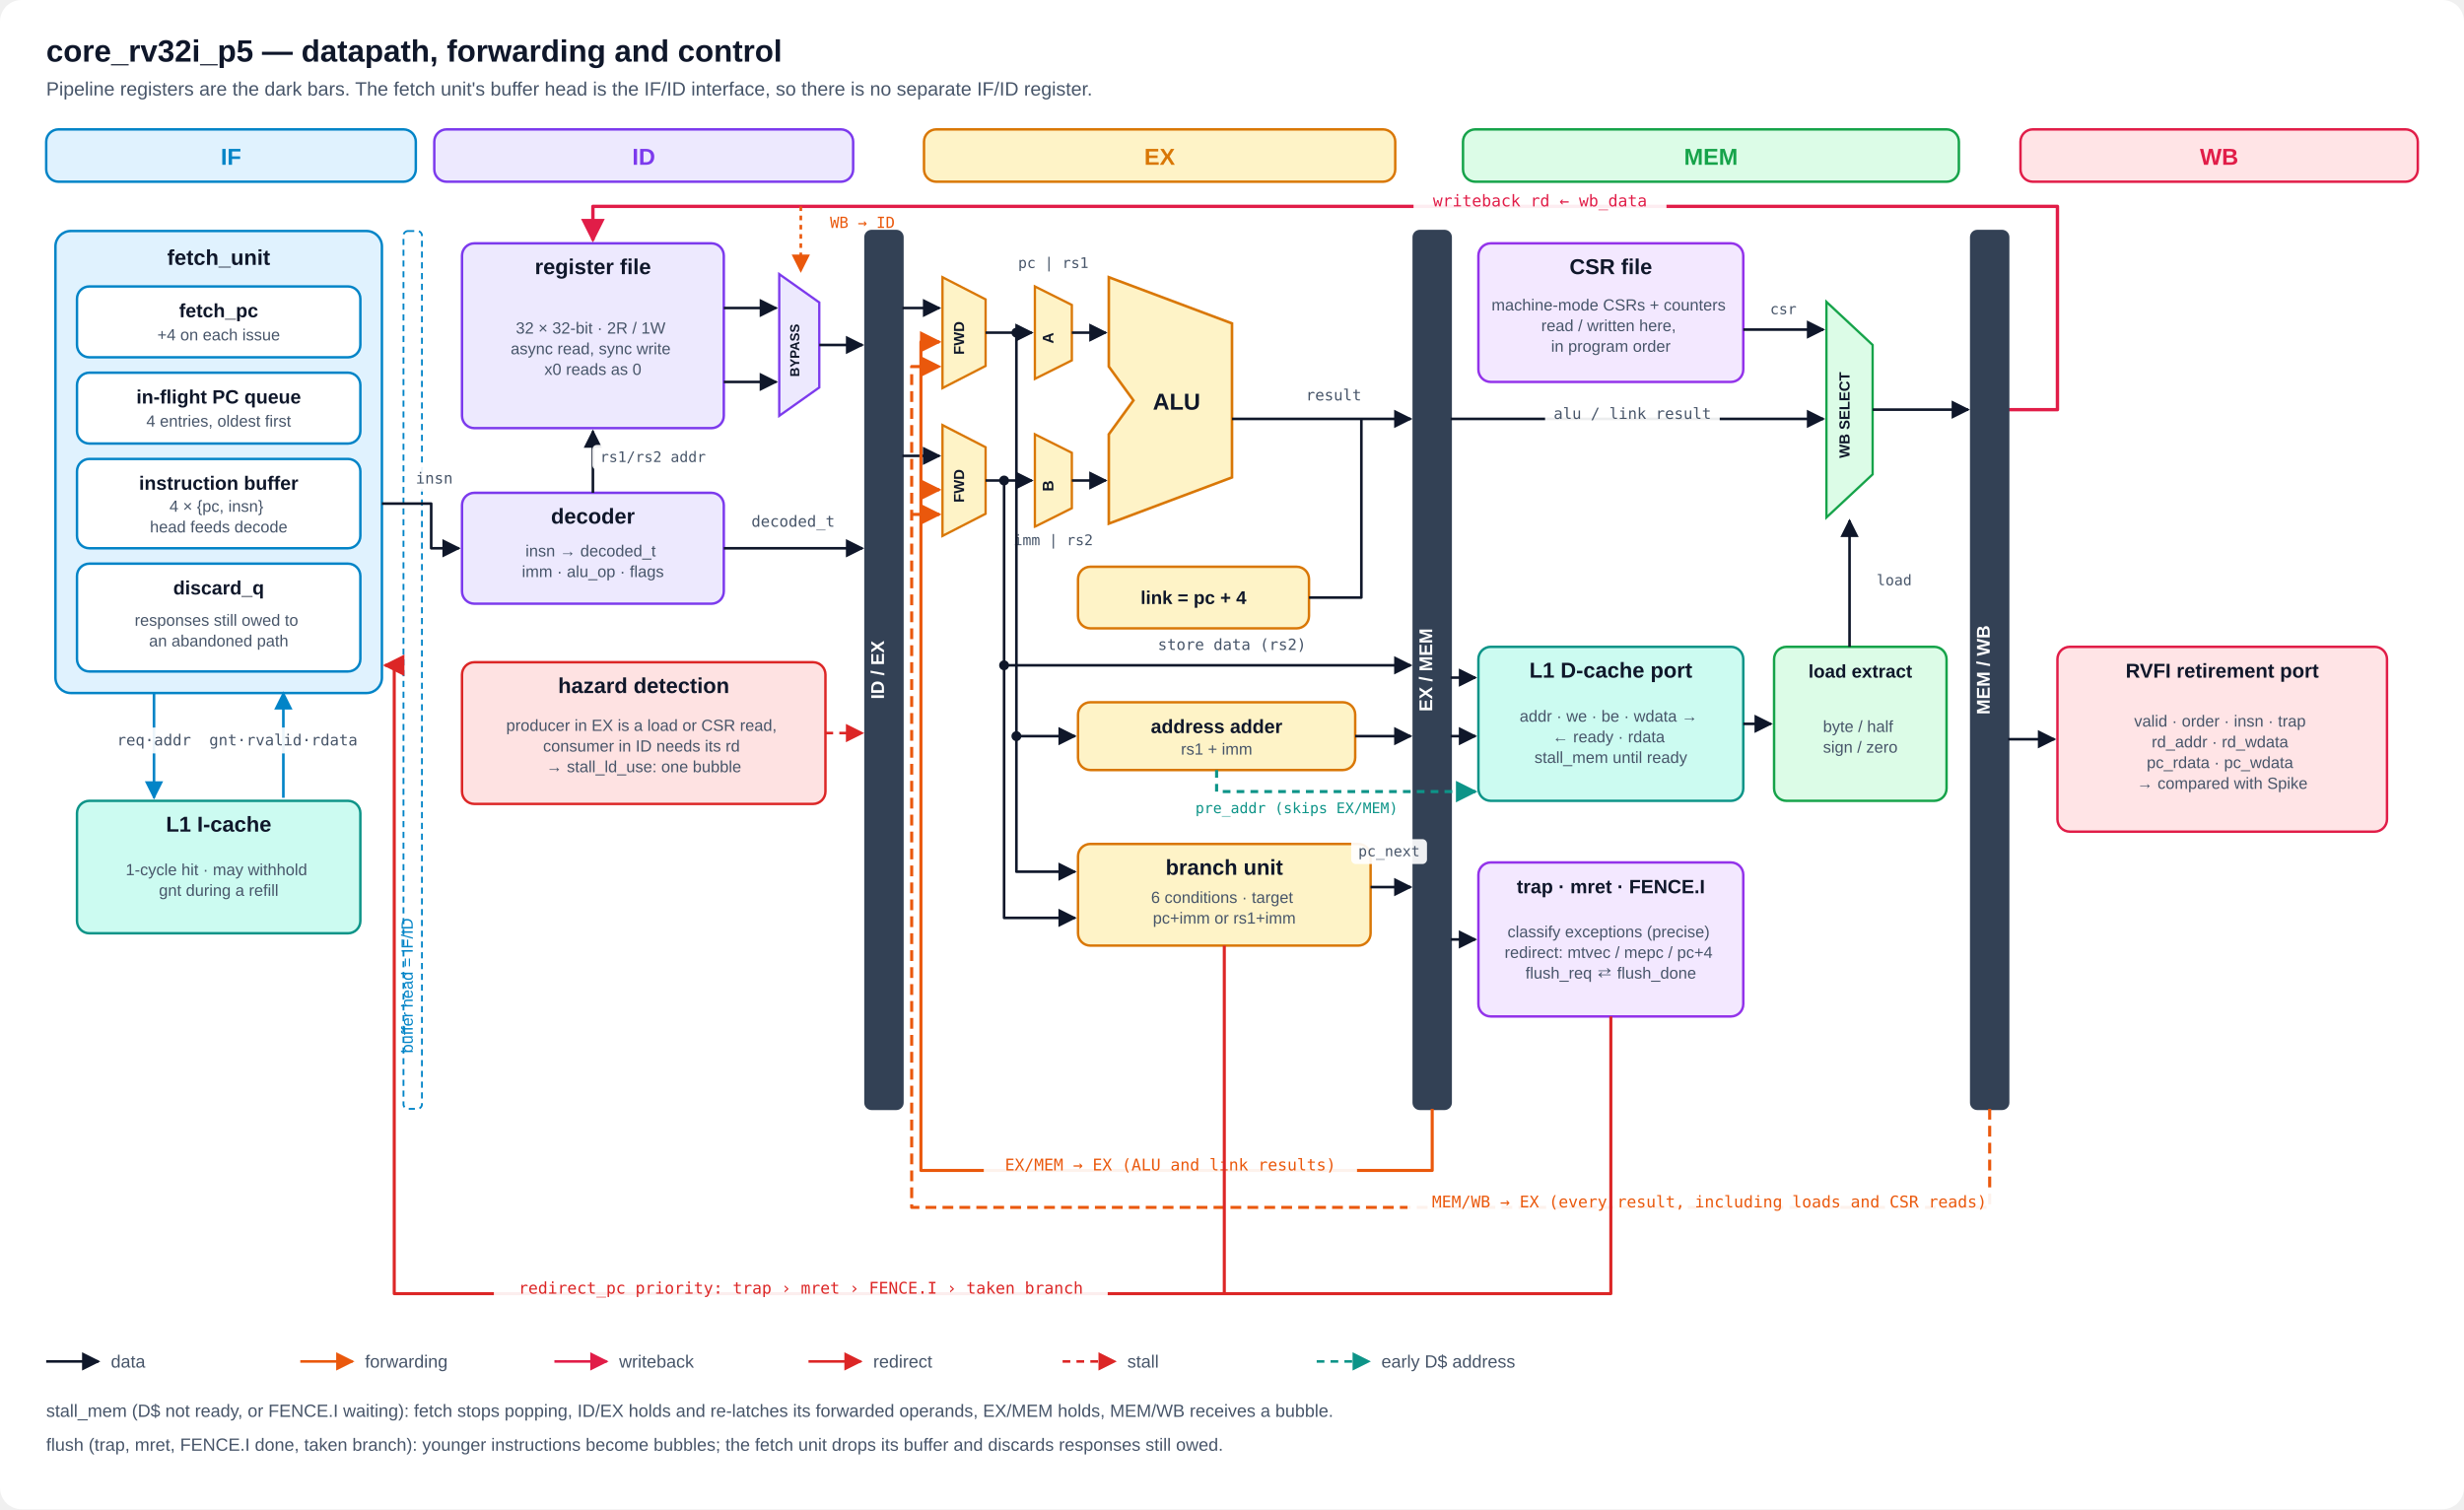
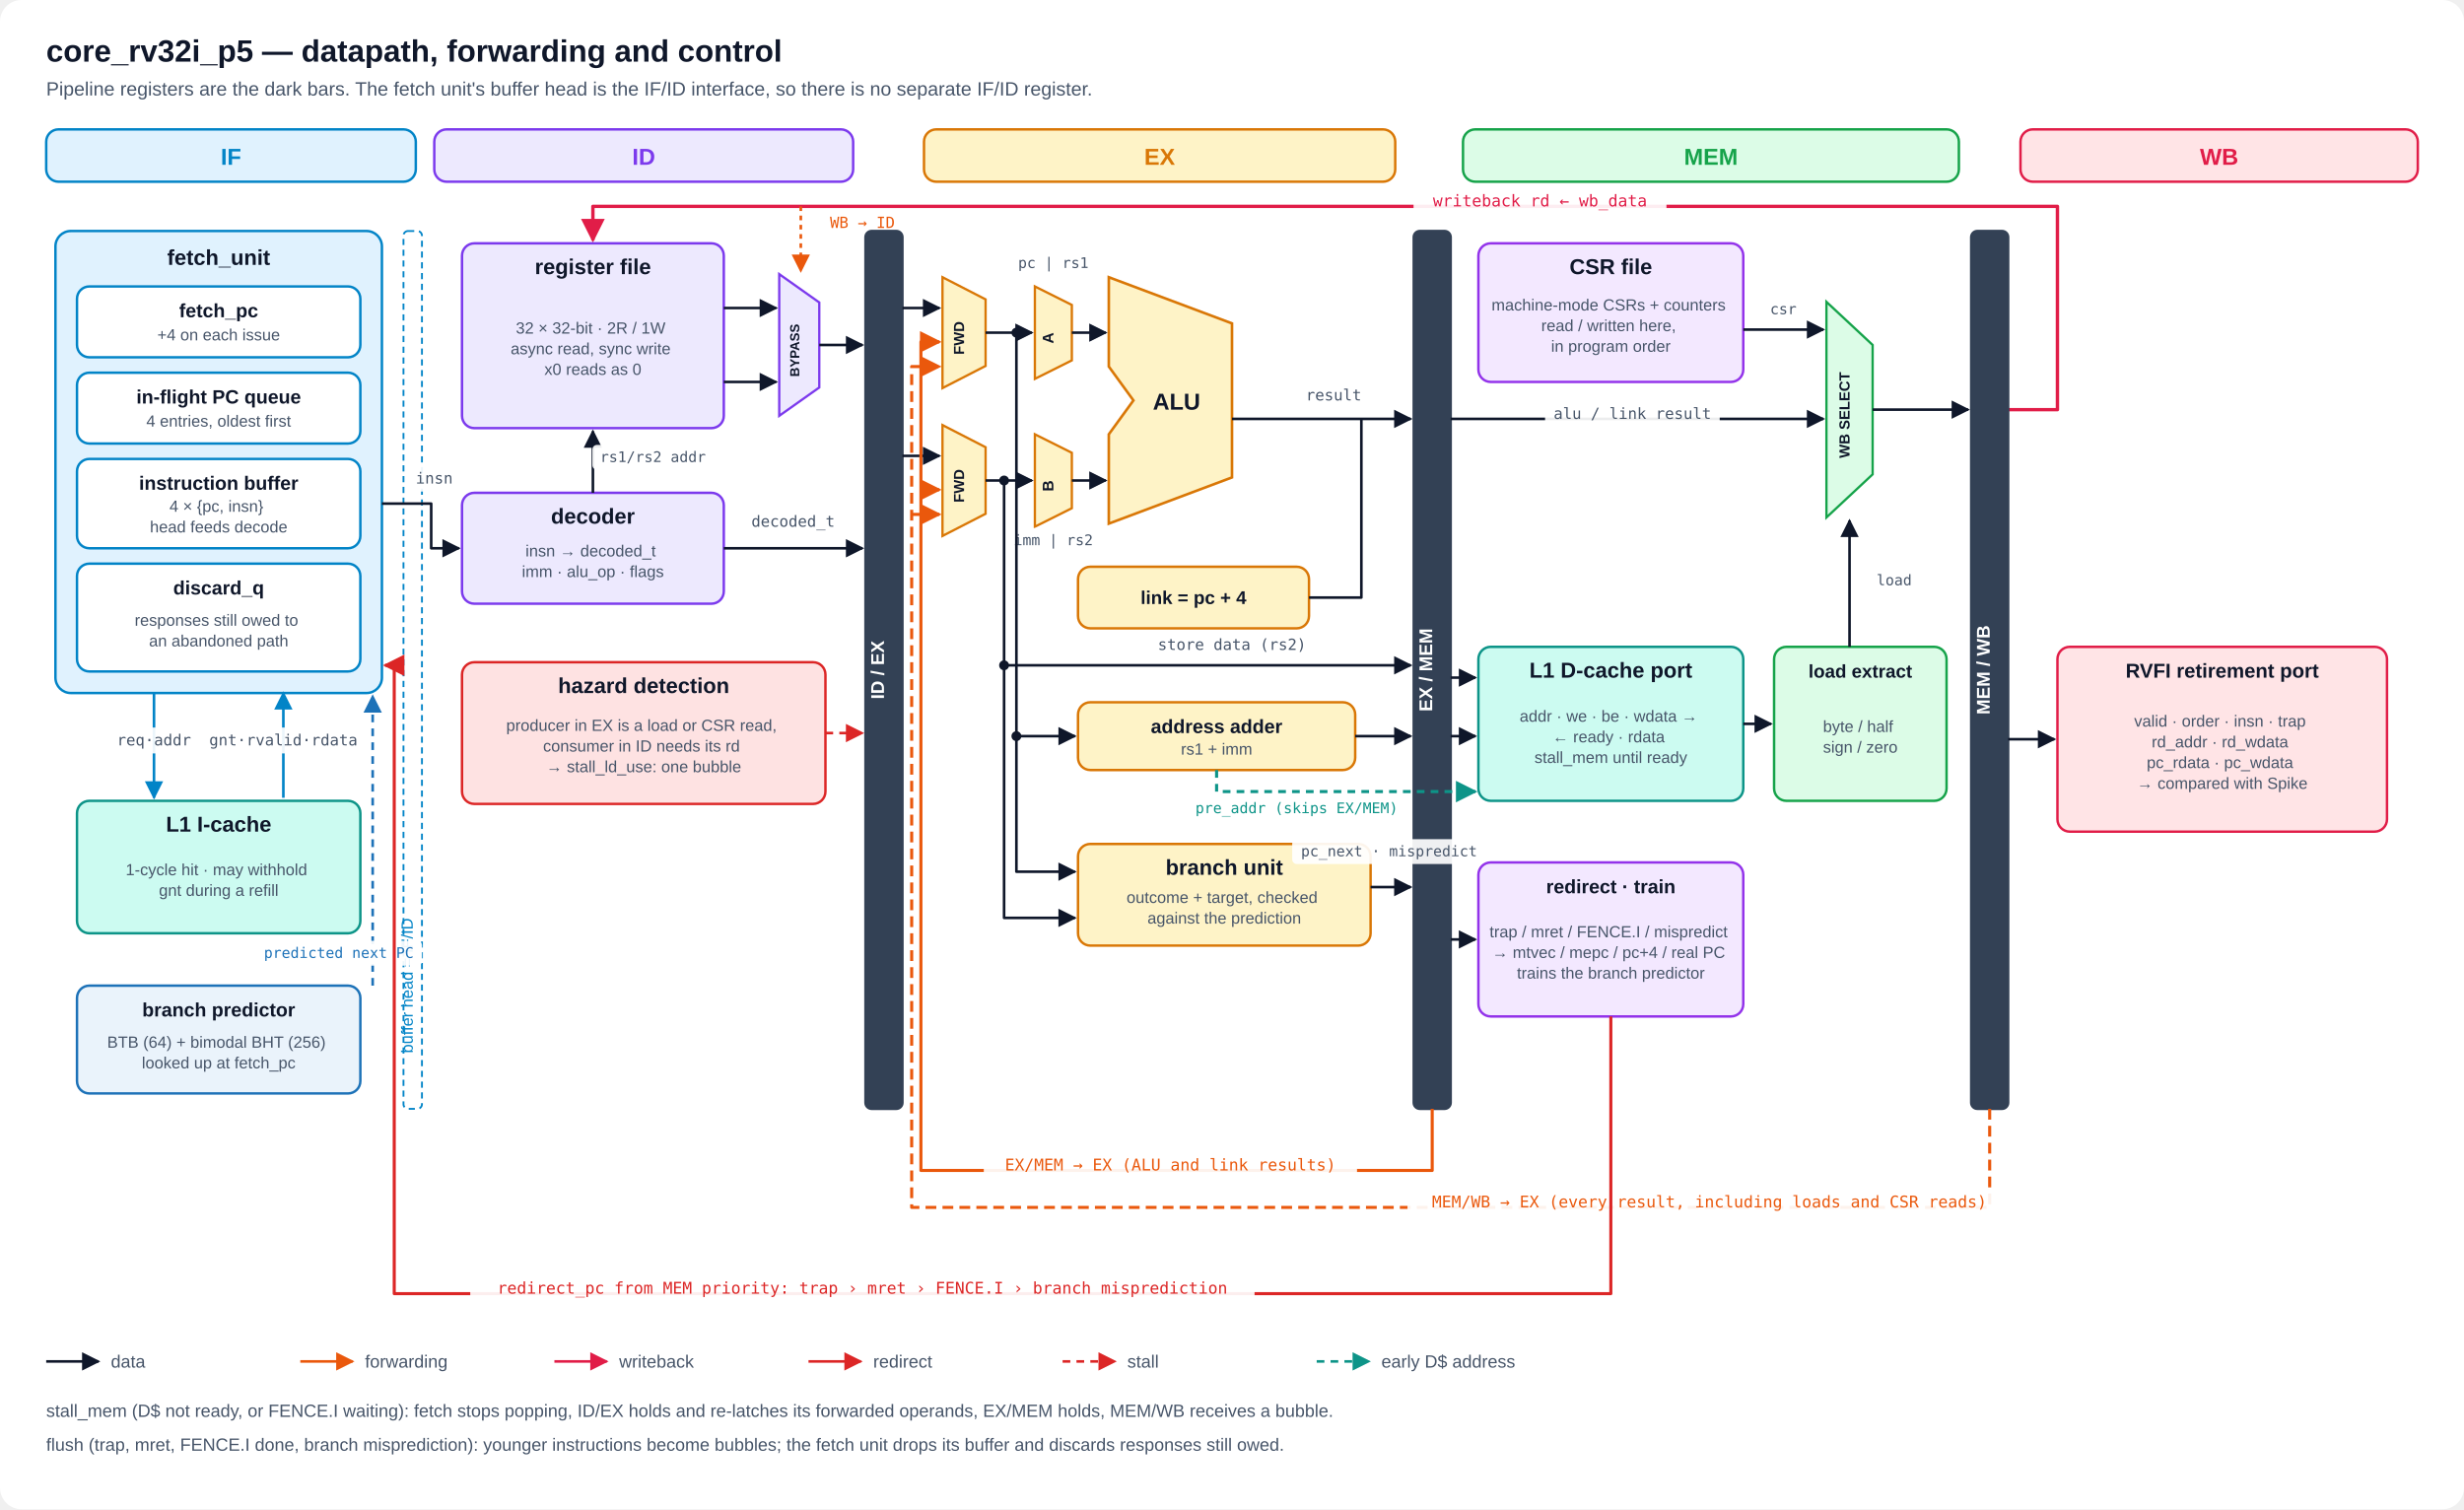
<svg xmlns="http://www.w3.org/2000/svg" viewBox="0 0 1600 980" width="1600" height="980" role="img" aria-label="Five-stage pipeline datapath">
  <defs>
    <marker id="ah0" viewBox="0 0 10 10" refX="9" refY="5" markerWidth="7" markerHeight="7" orient="auto-start-reverse">
      <path d="M0,0 L10,5 L0,10 z" fill="#0f172a" />
    </marker>
    <marker id="as0" viewBox="0 0 10 10" refX="9" refY="5" markerWidth="7" markerHeight="7" orient="auto-start-reverse">
      <path d="M0,0 L10,5 L0,10 z" fill="#0f172a" />
    </marker>
    <marker id="ah1" viewBox="0 0 10 10" refX="9" refY="5" markerWidth="7" markerHeight="7" orient="auto-start-reverse">
      <path d="M0,0 L10,5 L0,10 z" fill="#475569" />
    </marker>
    <marker id="as1" viewBox="0 0 10 10" refX="9" refY="5" markerWidth="7" markerHeight="7" orient="auto-start-reverse">
      <path d="M0,0 L10,5 L0,10 z" fill="#475569" />
    </marker>
    <marker id="ah2" viewBox="0 0 10 10" refX="9" refY="5" markerWidth="7" markerHeight="7" orient="auto-start-reverse">
      <path d="M0,0 L10,5 L0,10 z" fill="#ea580c" />
    </marker>
    <marker id="as2" viewBox="0 0 10 10" refX="9" refY="5" markerWidth="7" markerHeight="7" orient="auto-start-reverse">
      <path d="M0,0 L10,5 L0,10 z" fill="#ea580c" />
    </marker>
    <marker id="ah3" viewBox="0 0 10 10" refX="9" refY="5" markerWidth="7" markerHeight="7" orient="auto-start-reverse">
      <path d="M0,0 L10,5 L0,10 z" fill="#dc2626" />
    </marker>
    <marker id="as3" viewBox="0 0 10 10" refX="9" refY="5" markerWidth="7" markerHeight="7" orient="auto-start-reverse">
      <path d="M0,0 L10,5 L0,10 z" fill="#dc2626" />
    </marker>
    <marker id="ah4" viewBox="0 0 10 10" refX="9" refY="5" markerWidth="7" markerHeight="7" orient="auto-start-reverse">
      <path d="M0,0 L10,5 L0,10 z" fill="#0d9488" />
    </marker>
    <marker id="as4" viewBox="0 0 10 10" refX="9" refY="5" markerWidth="7" markerHeight="7" orient="auto-start-reverse">
      <path d="M0,0 L10,5 L0,10 z" fill="#0d9488" />
    </marker>
    <marker id="ah5" viewBox="0 0 10 10" refX="9" refY="5" markerWidth="7" markerHeight="7" orient="auto-start-reverse">
      <path d="M0,0 L10,5 L0,10 z" fill="#9333ea" />
    </marker>
    <marker id="as5" viewBox="0 0 10 10" refX="9" refY="5" markerWidth="7" markerHeight="7" orient="auto-start-reverse">
      <path d="M0,0 L10,5 L0,10 z" fill="#9333ea" />
    </marker>
    <marker id="ah6" viewBox="0 0 10 10" refX="9" refY="5" markerWidth="7" markerHeight="7" orient="auto-start-reverse">
      <path d="M0,0 L10,5 L0,10 z" fill="#0284c7" />
    </marker>
    <marker id="as6" viewBox="0 0 10 10" refX="9" refY="5" markerWidth="7" markerHeight="7" orient="auto-start-reverse">
      <path d="M0,0 L10,5 L0,10 z" fill="#0284c7" />
    </marker>
    <marker id="ah7" viewBox="0 0 10 10" refX="9" refY="5" markerWidth="7" markerHeight="7" orient="auto-start-reverse">
      <path d="M0,0 L10,5 L0,10 z" fill="#16a34a" />
    </marker>
    <marker id="as7" viewBox="0 0 10 10" refX="9" refY="5" markerWidth="7" markerHeight="7" orient="auto-start-reverse">
      <path d="M0,0 L10,5 L0,10 z" fill="#16a34a" />
    </marker>
    <marker id="ah8" viewBox="0 0 10 10" refX="9" refY="5" markerWidth="7" markerHeight="7" orient="auto-start-reverse">
      <path d="M0,0 L10,5 L0,10 z" fill="#e11d48" />
    </marker>
    <marker id="as8" viewBox="0 0 10 10" refX="9" refY="5" markerWidth="7" markerHeight="7" orient="auto-start-reverse">
      <path d="M0,0 L10,5 L0,10 z" fill="#e11d48" />
    </marker>
    <marker id="ah9" viewBox="0 0 10 10" refX="9" refY="5" markerWidth="7" markerHeight="7" orient="auto-start-reverse">
      <path d="M0,0 L10,5 L0,10 z" fill="#ca8a04" />
    </marker>
    <marker id="as9" viewBox="0 0 10 10" refX="9" refY="5" markerWidth="7" markerHeight="7" orient="auto-start-reverse">
      <path d="M0,0 L10,5 L0,10 z" fill="#ca8a04" />
    </marker>
    <marker id="ah10" viewBox="0 0 10 10" refX="9" refY="5" markerWidth="7" markerHeight="7" orient="auto-start-reverse">
      <path d="M0,0 L10,5 L0,10 z" fill="#4f46e5" />
    </marker>
    <marker id="as10" viewBox="0 0 10 10" refX="9" refY="5" markerWidth="7" markerHeight="7" orient="auto-start-reverse">
      <path d="M0,0 L10,5 L0,10 z" fill="#4f46e5" />
    </marker>
    <marker id="ah11" viewBox="0 0 10 10" refX="9" refY="5" markerWidth="7" markerHeight="7" orient="auto-start-reverse">
      <path d="M0,0 L10,5 L0,10 z" fill="#c2410c" />
    </marker>
    <marker id="as11" viewBox="0 0 10 10" refX="9" refY="5" markerWidth="7" markerHeight="7" orient="auto-start-reverse">
      <path d="M0,0 L10,5 L0,10 z" fill="#c2410c" />
+     </marker>
+     <marker id="ah12" viewBox="0 0 10 10" refX="9" refY="5" markerWidth="7" markerHeight="7" orient="auto-start-reverse">
+       <path d="M0,0 L10,5 L0,10 z" fill="#1d72b8" />
+     </marker>
+     <marker id="as12" viewBox="0 0 10 10" refX="9" refY="5" markerWidth="7" markerHeight="7" orient="auto-start-reverse">
+       <path d="M0,0 L10,5 L0,10 z" fill="#1d72b8" />
    </marker>
  </defs>
  <rect width="1600" height="980" rx="14" fill="#ffffff" />
  <text x="30" y="40" font-family="Segoe UI, Helvetica Neue, Arial, sans-serif" font-size="20" text-anchor="start" font-weight="700" fill="#0f172a">core_rv32i_p5 — datapath, forwarding and control</text>
  <text x="30" y="62" font-family="Segoe UI, Helvetica Neue, Arial, sans-serif" font-size="12.5" text-anchor="start" font-weight="normal" fill="#475569">Pipeline registers are the dark bars. The fetch unit's buffer head is the IF/ID interface, so there is no separate IF/ID register.</text>
  <rect x="30" y="84" width="240" height="34" rx="8" fill="#e0f2fe" fill-opacity="1" stroke="#0284c7" stroke-width="1.6" />
  <text x="150.0" y="107" font-family="Segoe UI, Helvetica Neue, Arial, sans-serif" font-size="15" text-anchor="middle" font-weight="700" fill="#0284c7">IF</text>
  <rect x="282" y="84" width="272" height="34" rx="8" fill="#ede9fe" fill-opacity="1" stroke="#7c3aed" stroke-width="1.6" />
  <text x="418.0" y="107" font-family="Segoe UI, Helvetica Neue, Arial, sans-serif" font-size="15" text-anchor="middle" font-weight="700" fill="#7c3aed">ID</text>
  <rect x="600" y="84" width="306" height="34" rx="8" fill="#fef3c7" fill-opacity="1" stroke="#d97706" stroke-width="1.6" />
  <text x="753.0" y="107" font-family="Segoe UI, Helvetica Neue, Arial, sans-serif" font-size="15" text-anchor="middle" font-weight="700" fill="#d97706">EX</text>
  <rect x="950" y="84" width="322" height="34" rx="8" fill="#dcfce7" fill-opacity="1" stroke="#16a34a" stroke-width="1.6" />
  <text x="1111.0" y="107" font-family="Segoe UI, Helvetica Neue, Arial, sans-serif" font-size="15" text-anchor="middle" font-weight="700" fill="#16a34a">MEM</text>
  <rect x="1312" y="84" width="258" height="34" rx="8" fill="#ffe4e6" fill-opacity="1" stroke="#e11d48" stroke-width="1.6" />
  <text x="1441.0" y="107" font-family="Segoe UI, Helvetica Neue, Arial, sans-serif" font-size="15" text-anchor="middle" font-weight="700" fill="#e11d48">WB</text>
  <polyline points="1304,266 1336,266 1336,134 385,134 385,156" fill="none" stroke="#e11d48" stroke-width="2.2" stroke-linejoin="round" marker-end="url(#ah8)" />
  <rect x="917.88" y="121.92" width="164.24" height="17.44" rx="3" fill="#ffffff" fill-opacity="0.92" />
  <text x="1000" y="134" font-family="Consolas, Menlo, DejaVu Sans Mono, monospace" font-size="10.5" text-anchor="middle" font-weight="normal" fill="#e11d48">writeback   rd ← wb_data</text>
  <polyline points="520,134 520,176" fill="none" stroke="#ea580c" stroke-width="1.7" stroke-linejoin="round" stroke-dasharray="3 3" marker-end="url(#ah2)" />
  <rect x="534.3" y="136.4" width="51.4" height="16.8" rx="3" fill="#ffffff" fill-opacity="0.92" />
  <text x="560" y="148" font-family="Consolas, Menlo, DejaVu Sans Mono, monospace" font-size="10" text-anchor="middle" font-weight="normal" fill="#ea580c">WB → ID</text>
  <rect x="262" y="150" width="12" height="570" rx="3" fill="#ffffff" fill-opacity="1" stroke="#0284c7" stroke-width="1.2" stroke-dasharray="4 3" />
  <text x="268" y="640" font-family="Segoe UI, Helvetica Neue, Arial, sans-serif" font-size="10.5" text-anchor="middle" font-weight="normal" fill="#0284c7" transform="rotate(-90 268 640)">buffer head = IF/ID</text>
  <rect x="562" y="150" width="24" height="570" rx="4" fill="#334155" fill-opacity="1" stroke="#334155" stroke-width="1.6" />
  <text x="574" y="435.0" font-family="Segoe UI, Helvetica Neue, Arial, sans-serif" font-size="12" text-anchor="middle" font-weight="600" fill="#ffffff" transform="rotate(-90 574 435.0)">ID / EX</text>
  <rect x="918" y="150" width="24" height="570" rx="4" fill="#334155" fill-opacity="1" stroke="#334155" stroke-width="1.6" />
  <text x="930" y="435.0" font-family="Segoe UI, Helvetica Neue, Arial, sans-serif" font-size="12" text-anchor="middle" font-weight="600" fill="#ffffff" transform="rotate(-90 930 435.0)">EX / MEM</text>
  <rect x="1280" y="150" width="24" height="570" rx="4" fill="#334155" fill-opacity="1" stroke="#334155" stroke-width="1.6" />
  <text x="1292" y="435.0" font-family="Segoe UI, Helvetica Neue, Arial, sans-serif" font-size="12" text-anchor="middle" font-weight="600" fill="#ffffff" transform="rotate(-90 1292 435.0)">MEM / WB</text>
  <rect x="36" y="150" width="212" height="300" rx="10" fill="#e0f2fe" fill-opacity="1" stroke="#0284c7" stroke-width="1.6" />
  <text x="142" y="172" font-family="Segoe UI, Helvetica Neue, Arial, sans-serif" font-size="14" text-anchor="middle" font-weight="700" fill="#0f172a">fetch_unit</text>
  <rect x="50" y="186" width="184" height="46" rx="8" fill="#ffffff" fill-opacity="1" stroke="#0284c7" stroke-width="1.6" />
  <text x="142.0" y="206" font-family="Segoe UI, Helvetica Neue, Arial, sans-serif" font-size="12.5" text-anchor="middle" font-weight="600" fill="#0f172a">fetch_pc</text>
  <text x="142.0" y="221.0" font-family="Segoe UI, Helvetica Neue, Arial, sans-serif" font-size="10.5" text-anchor="middle" font-weight="normal" fill="#475569">+4 on each issue</text>
  <rect x="50" y="242" width="184" height="46" rx="8" fill="#ffffff" fill-opacity="1" stroke="#0284c7" stroke-width="1.6" />
  <text x="142.0" y="262" font-family="Segoe UI, Helvetica Neue, Arial, sans-serif" font-size="12.5" text-anchor="middle" font-weight="600" fill="#0f172a">in-flight PC queue</text>
  <text x="142.0" y="277.0" font-family="Segoe UI, Helvetica Neue, Arial, sans-serif" font-size="10.5" text-anchor="middle" font-weight="normal" fill="#475569">4 entries, oldest first</text>
  <rect x="50" y="298" width="184" height="58" rx="8" fill="#ffffff" fill-opacity="1" stroke="#0284c7" stroke-width="1.6" />
  <text x="142.0" y="318" font-family="Segoe UI, Helvetica Neue, Arial, sans-serif" font-size="12.5" text-anchor="middle" font-weight="600" fill="#0f172a">instruction buffer</text>
  <text font-family="Segoe UI, Helvetica Neue, Arial, sans-serif" font-size="10.5" text-anchor="middle" font-weight="normal" fill="#475569">
    <tspan x="142.0" y="332.3">4 × {pc, insn}</tspan>
    <tspan x="142.0" y="345.7">head feeds decode</tspan>
  </text>
  <rect x="50" y="366" width="184" height="70" rx="8" fill="#ffffff" fill-opacity="1" stroke="#0284c7" stroke-width="1.6" />
  <text x="142.0" y="386" font-family="Segoe UI, Helvetica Neue, Arial, sans-serif" font-size="12.5" text-anchor="middle" font-weight="600" fill="#0f172a">discard_q</text>
  <text font-family="Segoe UI, Helvetica Neue, Arial, sans-serif" font-size="10.5" text-anchor="middle" font-weight="normal" fill="#475569">
    <tspan x="142.0" y="406.3">responses still owed to</tspan>
    <tspan x="142.0" y="419.7">an abandoned path</tspan>
  </text>
  <rect x="50" y="520" width="184" height="86" rx="8" fill="#ccfbf1" fill-opacity="1" stroke="#0d9488" stroke-width="1.6" />
  <text x="142.0" y="540" font-family="Segoe UI, Helvetica Neue, Arial, sans-serif" font-size="14" text-anchor="middle" font-weight="600" fill="#0f172a">L1 I-cache</text>
  <text font-family="Segoe UI, Helvetica Neue, Arial, sans-serif" font-size="10.5" text-anchor="middle" font-weight="normal" fill="#475569">
    <tspan x="142.0" y="568.3">1-cycle hit · may withhold</tspan>
    <tspan x="142.0" y="581.7">gnt during a refill</tspan>
  </text>
  <polyline points="100,450 100,518" fill="none" stroke="#0284c7" stroke-width="1.7" stroke-linejoin="round" marker-end="url(#ah6)" />
  <polyline points="184,518 184,450" fill="none" stroke="#0284c7" stroke-width="1.7" stroke-linejoin="round" marker-end="url(#ah6)" />
  <rect x="71.2" y="472.4" width="57.6" height="16.8" rx="3" fill="#ffffff" fill-opacity="0.92" />
  <text x="100" y="484" font-family="Consolas, Menlo, DejaVu Sans Mono, monospace" font-size="10" text-anchor="middle" font-weight="normal" fill="#475569">req·addr</text>
  <rect x="130.4" y="472.4" width="107.2" height="16.8" rx="3" fill="#ffffff" fill-opacity="0.92" />
  <text x="184" y="484" font-family="Consolas, Menlo, DejaVu Sans Mono, monospace" font-size="10" text-anchor="middle" font-weight="normal" fill="#475569">gnt·rvalid·rdata</text>
  <polyline points="248,327 280,327 280,356 298,356" fill="none" stroke="#0f172a" stroke-width="1.7" stroke-linejoin="round" marker-end="url(#ah0)" />
  <rect x="265.6" y="302.4" width="32.8" height="16.8" rx="3" fill="#ffffff" fill-opacity="0.92" />
  <text x="282" y="314" font-family="Consolas, Menlo, DejaVu Sans Mono, monospace" font-size="10" text-anchor="middle" font-weight="normal" fill="#475569">insn</text>
+   <rect x="50" y="640" width="184" height="70" rx="8" fill="#eaf3fb" fill-opacity="1" stroke="#1d72b8" stroke-width="1.6" />
+   <text x="142.0" y="660" font-family="Segoe UI, Helvetica Neue, Arial, sans-serif" font-size="12.5" text-anchor="middle" font-weight="600" fill="#0f172a">branch predictor</text>
+   <text font-family="Segoe UI, Helvetica Neue, Arial, sans-serif" font-size="10.5" text-anchor="middle" font-weight="normal" fill="#475569">
+     <tspan x="142.0" y="680.3">BTB (64) + bimodal BHT (256)</tspan>
+     <tspan x="142.0" y="693.7">looked up at fetch_pc</tspan>
+   </text>
+   <polyline points="242,640 242,452" fill="none" stroke="#1d72b8" stroke-width="1.7" stroke-linejoin="round" stroke-dasharray="5 4" marker-end="url(#ah12)" />
+   <rect x="165.935" y="610.88" width="108.13" height="16.16" rx="3" fill="#ffffff" fill-opacity="0.92" />
+   <text x="220" y="622" font-family="Consolas, Menlo, DejaVu Sans Mono, monospace" font-size="9.5" text-anchor="middle" font-weight="normal" fill="#1d72b8">predicted next PC</text>
  <rect x="300" y="158" width="170" height="120" rx="8" fill="#ede9fe" fill-opacity="1" stroke="#7c3aed" stroke-width="1.6" />
  <text x="385.0" y="178" font-family="Segoe UI, Helvetica Neue, Arial, sans-serif" font-size="14" text-anchor="middle" font-weight="600" fill="#0f172a">register file</text>
  <text font-family="Segoe UI, Helvetica Neue, Arial, sans-serif" font-size="10.5" text-anchor="middle" font-weight="normal" fill="#475569">
    <tspan x="385.0" y="216.6">32 × 32-bit · 2R / 1W</tspan>
    <tspan x="385.0" y="230.0">async read, sync write</tspan>
    <tspan x="385.0" y="243.4">x0 reads as 0</tspan>
  </text>
  <rect x="300" y="320" width="170" height="72" rx="8" fill="#ede9fe" fill-opacity="1" stroke="#7c3aed" stroke-width="1.6" />
  <text x="385.0" y="340" font-family="Segoe UI, Helvetica Neue, Arial, sans-serif" font-size="14" text-anchor="middle" font-weight="600" fill="#0f172a">decoder</text>
  <text font-family="Segoe UI, Helvetica Neue, Arial, sans-serif" font-size="10.5" text-anchor="middle" font-weight="normal" fill="#475569">
    <tspan x="385.0" y="361.3">insn → decoded_t</tspan>
    <tspan x="385.0" y="374.7">imm · alu_op · flags</tspan>
  </text>
  <polyline points="385,320 385,280" fill="none" stroke="#0f172a" stroke-width="1.7" stroke-linejoin="round" marker-end="url(#ah0)" />
  <rect x="384.66" y="288.88" width="78.68" height="16.16" rx="3" fill="#ffffff" fill-opacity="0.92" />
  <text x="424" y="300" font-family="Consolas, Menlo, DejaVu Sans Mono, monospace" font-size="9.5" text-anchor="middle" font-weight="normal" fill="#475569">rs1/rs2 addr</text>
  <polygon points="506,178 532,196.4 532,251.6 506,270" fill="#ede9fe" stroke="#7c3aed" stroke-width="1.5" />
  <text x="519.0" y="227.5" font-family="Segoe UI, Helvetica Neue, Arial, sans-serif" font-size="8.5" text-anchor="middle" font-weight="600" fill="#0f172a" transform="rotate(-90 519.0 227.5)">BYPASS</text>
  <polyline points="470,200 504,200" fill="none" stroke="#0f172a" stroke-width="1.7" stroke-linejoin="round" marker-end="url(#ah0)" />
  <polyline points="470,248 504,248" fill="none" stroke="#0f172a" stroke-width="1.7" stroke-linejoin="round" marker-end="url(#ah0)" />
  <polyline points="532,224 560,224" fill="none" stroke="#0f172a" stroke-width="1.7" stroke-linejoin="round" marker-end="url(#ah0)" />
  <polyline points="470,356 560,356" fill="none" stroke="#0f172a" stroke-width="1.7" stroke-linejoin="round" marker-end="url(#ah0)" />
  <rect x="483.1" y="330.4" width="63.8" height="16.8" rx="3" fill="#ffffff" fill-opacity="0.92" />
  <text x="515" y="342" font-family="Consolas, Menlo, DejaVu Sans Mono, monospace" font-size="10" text-anchor="middle" font-weight="normal" fill="#475569">decoded_t</text>
  <rect x="300" y="430" width="236" height="92" rx="8" fill="#fee2e2" fill-opacity="1" stroke="#dc2626" stroke-width="1.6" />
  <text x="418.0" y="450" font-family="Segoe UI, Helvetica Neue, Arial, sans-serif" font-size="14" text-anchor="middle" font-weight="600" fill="#0f172a">hazard detection</text>
  <text font-family="Segoe UI, Helvetica Neue, Arial, sans-serif" font-size="10.5" text-anchor="middle" font-weight="normal" fill="#475569">
    <tspan x="418.0" y="474.6">producer in EX is a load or CSR read,</tspan>
    <tspan x="418.0" y="488.0">consumer in ID needs its rd</tspan>
    <tspan x="418.0" y="501.4">→ stall_ld_use: one bubble</tspan>
  </text>
  <polyline points="536,476 560,476" fill="none" stroke="#dc2626" stroke-width="1.7" stroke-linejoin="round" stroke-dasharray="5 4" marker-end="url(#ah3)" />
  <polygon points="612,180 640,194.4 640,237.6 612,252" fill="#fef3c7" stroke="#d97706" stroke-width="1.5" />
  <text x="626.0" y="219.5" font-family="Segoe UI, Helvetica Neue, Arial, sans-serif" font-size="9.5" text-anchor="middle" font-weight="600" fill="#0f172a" transform="rotate(-90 626.0 219.5)">FWD</text>
  <polygon points="612,276 640,290.4 640,333.6 612,348" fill="#fef3c7" stroke="#d97706" stroke-width="1.5" />
  <text x="626.0" y="315.5" font-family="Segoe UI, Helvetica Neue, Arial, sans-serif" font-size="9.5" text-anchor="middle" font-weight="600" fill="#0f172a" transform="rotate(-90 626.0 315.5)">FWD</text>
  <polyline points="586,200 610,200" fill="none" stroke="#0f172a" stroke-width="1.7" stroke-linejoin="round" marker-end="url(#ah0)" />
  <polyline points="586,296 610,296" fill="none" stroke="#0f172a" stroke-width="1.7" stroke-linejoin="round" marker-end="url(#ah0)" />
  <polygon points="672,186 696,198.0 696,234.0 672,246" fill="#fef3c7" stroke="#d97706" stroke-width="1.5" />
  <text x="684.0" y="219.5" font-family="Segoe UI, Helvetica Neue, Arial, sans-serif" font-size="10" text-anchor="middle" font-weight="600" fill="#0f172a" transform="rotate(-90 684.0 219.5)">A</text>
  <polygon points="672,282 696,294.0 696,330.0 672,342" fill="#fef3c7" stroke="#d97706" stroke-width="1.5" />
  <text x="684.0" y="315.5" font-family="Segoe UI, Helvetica Neue, Arial, sans-serif" font-size="10" text-anchor="middle" font-weight="600" fill="#0f172a" transform="rotate(-90 684.0 315.5)">B</text>
  <rect x="656.44" y="162.88" width="55.12" height="16.16" rx="3" fill="#ffffff" fill-opacity="0.92" />
  <text x="684" y="174" font-family="Consolas, Menlo, DejaVu Sans Mono, monospace" font-size="9.5" text-anchor="middle" font-weight="normal" fill="#475569">pc | rs1</text>
  <rect x="653.495" y="342.88" width="61.01" height="16.16" rx="3" fill="#ffffff" fill-opacity="0.92" />
  <text x="684" y="354" font-family="Consolas, Menlo, DejaVu Sans Mono, monospace" font-size="9.5" text-anchor="middle" font-weight="normal" fill="#475569">imm | rs2</text>
  <polygon points="720,180 800,210 800,310 720,340 720,282 736,260 720,238" fill="#fef3c7" stroke="#d97706" stroke-width="1.7" />
  <text x="764" y="266" font-family="Segoe UI, Helvetica Neue, Arial, sans-serif" font-size="15" text-anchor="middle" font-weight="700" fill="#0f172a">ALU</text>
  <polyline points="640,216 670,216" fill="none" stroke="#0f172a" stroke-width="1.7" stroke-linejoin="round" marker-end="url(#ah0)" />
  <polyline points="640,312 670,312" fill="none" stroke="#0f172a" stroke-width="1.7" stroke-linejoin="round" marker-end="url(#ah0)" />
  <polyline points="696,216 718,216" fill="none" stroke="#0f172a" stroke-width="1.7" stroke-linejoin="round" marker-end="url(#ah0)" />
  <polyline points="696,312 718,312" fill="none" stroke="#0f172a" stroke-width="1.7" stroke-linejoin="round" marker-end="url(#ah0)" />
  <polyline points="800,272 916,272" fill="none" stroke="#0f172a" stroke-width="1.7" stroke-linejoin="round" marker-end="url(#ah0)" />
  <rect x="843.4" y="248.4" width="45.2" height="16.8" rx="3" fill="#ffffff" fill-opacity="0.92" />
  <text x="866" y="260" font-family="Consolas, Menlo, DejaVu Sans Mono, monospace" font-size="10" text-anchor="middle" font-weight="normal" fill="#475569">result</text>
  <rect x="700" y="368" width="150" height="40" rx="8" fill="#fef3c7" fill-opacity="1" stroke="#d97706" stroke-width="1.6" />
  <text x="775.0" y="392.2" font-family="Segoe UI, Helvetica Neue, Arial, sans-serif" font-size="12" text-anchor="middle" font-weight="600" fill="#0f172a">link = pc + 4</text>
  <polyline points="850,388 884,388 884,272" fill="none" stroke="#0f172a" stroke-width="1.7" stroke-linejoin="round" />
  <polyline points="660,216 660,566 698,566" fill="none" stroke="#0f172a" stroke-width="1.7" stroke-linejoin="round" marker-end="url(#ah0)" />
  <polyline points="660,478 698,478" fill="none" stroke="#0f172a" stroke-width="1.7" stroke-linejoin="round" marker-end="url(#ah0)" />
  <polyline points="652,312 652,596 698,596" fill="none" stroke="#0f172a" stroke-width="1.7" stroke-linejoin="round" marker-end="url(#ah0)" />
  <polyline points="652,432 916,432" fill="none" stroke="#0f172a" stroke-width="1.7" stroke-linejoin="round" marker-end="url(#ah0)" />
  <circle cx="660" cy="216" r="3.2" fill="#0f172a" />
  <circle cx="652" cy="312" r="3.2" fill="#0f172a" />
  <circle cx="660" cy="478" r="3.2" fill="#0f172a" />
  <circle cx="652" cy="432" r="3.2" fill="#0f172a" />
  <rect x="746.4" y="410.4" width="107.2" height="16.8" rx="3" fill="#ffffff" fill-opacity="0.92" />
  <text x="800" y="422" font-family="Consolas, Menlo, DejaVu Sans Mono, monospace" font-size="10" text-anchor="middle" font-weight="normal" fill="#475569">store data (rs2)</text>
  <rect x="700" y="456" width="180" height="44" rx="8" fill="#fef3c7" fill-opacity="1" stroke="#d97706" stroke-width="1.6" />
  <text x="790.0" y="476" font-family="Segoe UI, Helvetica Neue, Arial, sans-serif" font-size="12.5" text-anchor="middle" font-weight="600" fill="#0f172a">address adder</text>
  <text x="790.0" y="490.0" font-family="Segoe UI, Helvetica Neue, Arial, sans-serif" font-size="10.5" text-anchor="middle" font-weight="normal" fill="#475569">rs1 + imm</text>
  <polyline points="880,478 916,478" fill="none" stroke="#0f172a" stroke-width="1.7" stroke-linejoin="round" marker-end="url(#ah0)" />
  <rect x="700" y="548" width="190" height="66" rx="8" fill="#fef3c7" fill-opacity="1" stroke="#d97706" stroke-width="1.6" />
  <text x="795.0" y="568" font-family="Segoe UI, Helvetica Neue, Arial, sans-serif" font-size="14" text-anchor="middle" font-weight="600" fill="#0f172a">branch unit</text>
  <text font-family="Segoe UI, Helvetica Neue, Arial, sans-serif" font-size="10.5" text-anchor="middle" font-weight="normal" fill="#475569">
-     <tspan x="795.0" y="586.3">6 conditions · target</tspan>
-     <tspan x="795.0" y="599.7">pc+imm or rs1+imm</tspan>
+     <tspan x="795.0" y="586.3">outcome + target, checked</tspan>
+     <tspan x="795.0" y="599.7">against the prediction</tspan>
  </text>
  <polyline points="890,576 916,576" fill="none" stroke="#0f172a" stroke-width="1.7" stroke-linejoin="round" marker-end="url(#ah0)" />
-   <rect x="877.385" y="544.88" width="49.23" height="16.16" rx="3" fill="#ffffff" fill-opacity="0.92" />
-   <text x="902" y="556" font-family="Consolas, Menlo, DejaVu Sans Mono, monospace" font-size="9.5" text-anchor="middle" font-weight="normal" fill="#475569">pc_next</text>
+   <rect x="839.1" y="544.88" width="125.8" height="16.16" rx="3" fill="#ffffff" fill-opacity="0.92" />
+   <text x="902" y="556" font-family="Consolas, Menlo, DejaVu Sans Mono, monospace" font-size="9.5" text-anchor="middle" font-weight="normal" fill="#475569">pc_next · mispredict</text>
  <polyline points="790,500 790,514 958,514" fill="none" stroke="#0d9488" stroke-width="2" stroke-linejoin="round" stroke-dasharray="5 4" marker-end="url(#ah4)" />
  <rect x="770.265" y="516.88" width="143.47" height="16.16" rx="3" fill="#ffffff" fill-opacity="0.92" />
  <text x="842" y="528" font-family="Consolas, Menlo, DejaVu Sans Mono, monospace" font-size="9.5" text-anchor="middle" font-weight="normal" fill="#0d9488">pre_addr (skips EX/MEM)</text>
  <rect x="960" y="158" width="172" height="90" rx="8" fill="#f3e8ff" fill-opacity="1" stroke="#9333ea" stroke-width="1.6" />
  <text x="1046.0" y="178" font-family="Segoe UI, Helvetica Neue, Arial, sans-serif" font-size="14" text-anchor="middle" font-weight="600" fill="#0f172a">CSR file</text>
  <text font-family="Segoe UI, Helvetica Neue, Arial, sans-serif" font-size="10.5" text-anchor="middle" font-weight="normal" fill="#475569">
    <tspan x="1046.0" y="201.6">machine-mode CSRs + counters</tspan>
    <tspan x="1046.0" y="215.0">read / written here,</tspan>
    <tspan x="1046.0" y="228.4">in program order</tspan>
  </text>
  <polygon points="1186,196 1216,224.0 1216,308.0 1186,336" fill="#dcfce7" stroke="#16a34a" stroke-width="1.5" />
  <text x="1201.0" y="269.5" font-family="Segoe UI, Helvetica Neue, Arial, sans-serif" font-size="9.5" text-anchor="middle" font-weight="600" fill="#0f172a" transform="rotate(-90 1201.0 269.5)">WB SELECT</text>
  <polyline points="942,272 1184,272" fill="none" stroke="#0f172a" stroke-width="1.7" stroke-linejoin="round" marker-end="url(#ah0)" />
  <rect x="1003.3" y="260.4" width="113.4" height="16.8" rx="3" fill="#ffffff" fill-opacity="0.92" />
  <text x="1060" y="272" font-family="Consolas, Menlo, DejaVu Sans Mono, monospace" font-size="10" text-anchor="middle" font-weight="normal" fill="#475569">alu / link result</text>
  <polyline points="1132,214 1184,214" fill="none" stroke="#0f172a" stroke-width="1.7" stroke-linejoin="round" marker-end="url(#ah0)" />
  <rect x="1145.165" y="192.88" width="25.67" height="16.16" rx="3" fill="#ffffff" fill-opacity="0.92" />
  <text x="1158" y="204" font-family="Consolas, Menlo, DejaVu Sans Mono, monospace" font-size="9.5" text-anchor="middle" font-weight="normal" fill="#475569">csr</text>
  <rect x="960" y="420" width="172" height="100" rx="8" fill="#ccfbf1" fill-opacity="1" stroke="#0d9488" stroke-width="1.6" />
  <text x="1046.0" y="440" font-family="Segoe UI, Helvetica Neue, Arial, sans-serif" font-size="14" text-anchor="middle" font-weight="600" fill="#0f172a">L1 D-cache port</text>
  <text font-family="Segoe UI, Helvetica Neue, Arial, sans-serif" font-size="10.5" text-anchor="middle" font-weight="normal" fill="#475569">
    <tspan x="1046.0" y="468.6">addr · we · be · wdata →</tspan>
    <tspan x="1046.0" y="482.0">← ready · rdata</tspan>
    <tspan x="1046.0" y="495.4">stall_mem until ready</tspan>
  </text>
  <polyline points="942,440 958,440" fill="none" stroke="#0f172a" stroke-width="1.7" stroke-linejoin="round" marker-end="url(#ah0)" />
  <polyline points="942,478 958,478" fill="none" stroke="#0f172a" stroke-width="1.7" stroke-linejoin="round" marker-end="url(#ah0)" />
  <rect x="1152" y="420" width="112" height="100" rx="8" fill="#dcfce7" fill-opacity="1" stroke="#16a34a" stroke-width="1.6" />
  <text x="1208.0" y="440" font-family="Segoe UI, Helvetica Neue, Arial, sans-serif" font-size="12" text-anchor="middle" font-weight="600" fill="#0f172a">load extract</text>
  <text font-family="Segoe UI, Helvetica Neue, Arial, sans-serif" font-size="10.5" text-anchor="middle" font-weight="normal" fill="#475569">
    <tspan x="1208.0" y="475.3">byte / half</tspan>
    <tspan x="1208.0" y="488.7">sign / zero</tspan>
  </text>
  <polyline points="1132,470 1150,470" fill="none" stroke="#0f172a" stroke-width="1.7" stroke-linejoin="round" marker-end="url(#ah0)" />
  <polyline points="1201,420 1201,338" fill="none" stroke="#0f172a" stroke-width="1.7" stroke-linejoin="round" marker-end="url(#ah0)" />
  <rect x="1214.22" y="368.88" width="31.56" height="16.16" rx="3" fill="#ffffff" fill-opacity="0.92" />
  <text x="1230" y="380" font-family="Consolas, Menlo, DejaVu Sans Mono, monospace" font-size="9.5" text-anchor="middle" font-weight="normal" fill="#475569">load</text>
  <polyline points="1216,266 1278,266" fill="none" stroke="#0f172a" stroke-width="1.7" stroke-linejoin="round" marker-end="url(#ah0)" />
  <rect x="960" y="560" width="172" height="100" rx="8" fill="#f3e8ff" fill-opacity="1" stroke="#9333ea" stroke-width="1.6" />
-   <text x="1046.0" y="580" font-family="Segoe UI, Helvetica Neue, Arial, sans-serif" font-size="12.5" text-anchor="middle" font-weight="600" fill="#0f172a">trap · mret · FENCE.I</text>
-   <text font-family="Segoe UI, Helvetica Neue, Arial, sans-serif" font-size="10.5" text-anchor="middle" font-weight="normal" fill="#475569">
-     <tspan x="1046.0" y="608.6">classify exceptions (precise)</tspan>
-     <tspan x="1046.0" y="622.0">redirect: mtvec / mepc / pc+4</tspan>
-     <tspan x="1046.0" y="635.4">flush_req ⇄ flush_done</tspan>
+   <text x="1046.0" y="580" font-family="Segoe UI, Helvetica Neue, Arial, sans-serif" font-size="12.5" text-anchor="middle" font-weight="600" fill="#0f172a">redirect · train</text>
+   <text font-family="Segoe UI, Helvetica Neue, Arial, sans-serif" font-size="10.5" text-anchor="middle" font-weight="normal" fill="#475569">
+     <tspan x="1046.0" y="608.6">trap / mret / FENCE.I / mispredict</tspan>
+     <tspan x="1046.0" y="622.0">→ mtvec / mepc / pc+4 / real PC</tspan>
+     <tspan x="1046.0" y="635.4">trains the branch predictor</tspan>
  </text>
  <polyline points="942,610 958,610" fill="none" stroke="#0f172a" stroke-width="1.7" stroke-linejoin="round" marker-end="url(#ah0)" />
  <rect x="1336" y="420" width="214" height="120" rx="8" fill="#ffe4e6" fill-opacity="1" stroke="#e11d48" stroke-width="1.6" />
  <text x="1443.0" y="440" font-family="Segoe UI, Helvetica Neue, Arial, sans-serif" font-size="13" text-anchor="middle" font-weight="600" fill="#0f172a">RVFI retirement port</text>
  <text font-family="Segoe UI, Helvetica Neue, Arial, sans-serif" font-size="10.5" text-anchor="middle" font-weight="normal" fill="#475569">
    <tspan x="1443.0" y="471.8">valid · order · insn · trap</tspan>
    <tspan x="1443.0" y="485.3">rd_addr · rd_wdata</tspan>
    <tspan x="1443.0" y="498.7">pc_rdata · pc_wdata</tspan>
    <tspan x="1443.0" y="512.2">→ compared with Spike</tspan>
  </text>
  <polyline points="1304,480 1334,480" fill="none" stroke="#0f172a" stroke-width="1.7" stroke-linejoin="round" marker-end="url(#ah0)" />
  <polyline points="930,720 930,760 598,760 598,222 610,222" fill="none" stroke="#ea580c" stroke-width="2" stroke-linejoin="round" marker-end="url(#ah2)" />
  <polyline points="598,318 610,318" fill="none" stroke="#ea580c" stroke-width="2" stroke-linejoin="round" marker-end="url(#ah2)" />
  <polyline points="1292,720 1292,784 592,784 592,238 610,238" fill="none" stroke="#ea580c" stroke-width="2" stroke-linejoin="round" stroke-dasharray="7 4" marker-end="url(#ah2)" />
  <polyline points="592,334 610,334" fill="none" stroke="#ea580c" stroke-width="2" stroke-linejoin="round" stroke-dasharray="7 4" marker-end="url(#ah2)" />
  <rect x="638.82" y="747.92" width="242.36" height="17.44" rx="3" fill="#ffffff" fill-opacity="0.92" />
  <text x="760" y="760" font-family="Consolas, Menlo, DejaVu Sans Mono, monospace" font-size="10.5" text-anchor="middle" font-weight="normal" fill="#ea580c">EX/MEM → EX   (ALU and link results)</text>
  <rect x="913.955" y="771.92" width="392.09" height="17.44" rx="3" fill="#ffffff" fill-opacity="0.92" />
  <text x="1110" y="784" font-family="Consolas, Menlo, DejaVu Sans Mono, monospace" font-size="10.5" text-anchor="middle" font-weight="normal" fill="#ea580c">MEM/WB → EX   (every result, including loads and CSR reads)</text>
-   <polyline points="795,614 795,840" fill="none" stroke="#dc2626" stroke-width="2" stroke-linejoin="round" />
  <polyline points="1046,660 1046,840 256,840 256,432 250,432" fill="none" stroke="#dc2626" stroke-width="2" stroke-linejoin="round" marker-end="url(#ah3)" />
-   <rect x="320.7" y="827.92" width="398.6" height="17.44" rx="3" fill="#ffffff" fill-opacity="0.92" />
-   <text x="520" y="840" font-family="Consolas, Menlo, DejaVu Sans Mono, monospace" font-size="10.5" text-anchor="middle" font-weight="normal" fill="#dc2626">redirect_pc   priority: trap › mret › FENCE.I › taken branch</text>
+   <rect x="305.365" y="827.92" width="509.27" height="17.44" rx="3" fill="#ffffff" fill-opacity="0.92" />
+   <text x="560" y="840" font-family="Consolas, Menlo, DejaVu Sans Mono, monospace" font-size="10.5" text-anchor="middle" font-weight="normal" fill="#dc2626">redirect_pc from MEM   priority: trap › mret › FENCE.I › branch misprediction</text>
  <polyline points="30,884 64,884" fill="none" stroke="#0f172a" stroke-width="1.7" stroke-linejoin="round" marker-end="url(#ah0)" />
  <text x="72" y="888" font-family="Segoe UI, Helvetica Neue, Arial, sans-serif" font-size="11.5" text-anchor="start" font-weight="normal" fill="#475569">data</text>
  <polyline points="195,884 229,884" fill="none" stroke="#ea580c" stroke-width="1.7" stroke-linejoin="round" marker-end="url(#ah2)" />
  <text x="237" y="888" font-family="Segoe UI, Helvetica Neue, Arial, sans-serif" font-size="11.5" text-anchor="start" font-weight="normal" fill="#475569">forwarding</text>
  <polyline points="360,884 394,884" fill="none" stroke="#e11d48" stroke-width="1.7" stroke-linejoin="round" marker-end="url(#ah8)" />
  <text x="402" y="888" font-family="Segoe UI, Helvetica Neue, Arial, sans-serif" font-size="11.5" text-anchor="start" font-weight="normal" fill="#475569">writeback</text>
  <polyline points="525,884 559,884" fill="none" stroke="#dc2626" stroke-width="1.7" stroke-linejoin="round" marker-end="url(#ah3)" />
  <text x="567" y="888" font-family="Segoe UI, Helvetica Neue, Arial, sans-serif" font-size="11.5" text-anchor="start" font-weight="normal" fill="#475569">redirect</text>
  <polyline points="690,884 724,884" fill="none" stroke="#dc2626" stroke-width="1.7" stroke-linejoin="round" stroke-dasharray="5 4" marker-end="url(#ah3)" />
  <text x="732" y="888" font-family="Segoe UI, Helvetica Neue, Arial, sans-serif" font-size="11.5" text-anchor="start" font-weight="normal" fill="#475569">stall</text>
  <polyline points="855,884 889,884" fill="none" stroke="#0d9488" stroke-width="1.7" stroke-linejoin="round" stroke-dasharray="5 4" marker-end="url(#ah4)" />
  <text x="897" y="888" font-family="Segoe UI, Helvetica Neue, Arial, sans-serif" font-size="11.5" text-anchor="start" font-weight="normal" fill="#475569">early D$ address</text>
  <text x="30" y="920" font-family="Segoe UI, Helvetica Neue, Arial, sans-serif" font-size="11.5" text-anchor="start" font-weight="normal" fill="#475569">stall_mem (D$ not ready, or FENCE.I waiting): fetch stops popping, ID/EX holds and re-latches its forwarded operands, EX/MEM holds, MEM/WB receives a bubble.</text>
-   <text x="30" y="942" font-family="Segoe UI, Helvetica Neue, Arial, sans-serif" font-size="11.5" text-anchor="start" font-weight="normal" fill="#475569">flush (trap, mret, FENCE.I done, taken branch): younger instructions become bubbles; the fetch unit drops its buffer and discards responses still owed.</text>
+   <text x="30" y="942" font-family="Segoe UI, Helvetica Neue, Arial, sans-serif" font-size="11.5" text-anchor="start" font-weight="normal" fill="#475569">flush (trap, mret, FENCE.I done, branch misprediction): younger instructions become bubbles; the fetch unit drops its buffer and discards responses still owed.</text>
</svg>
